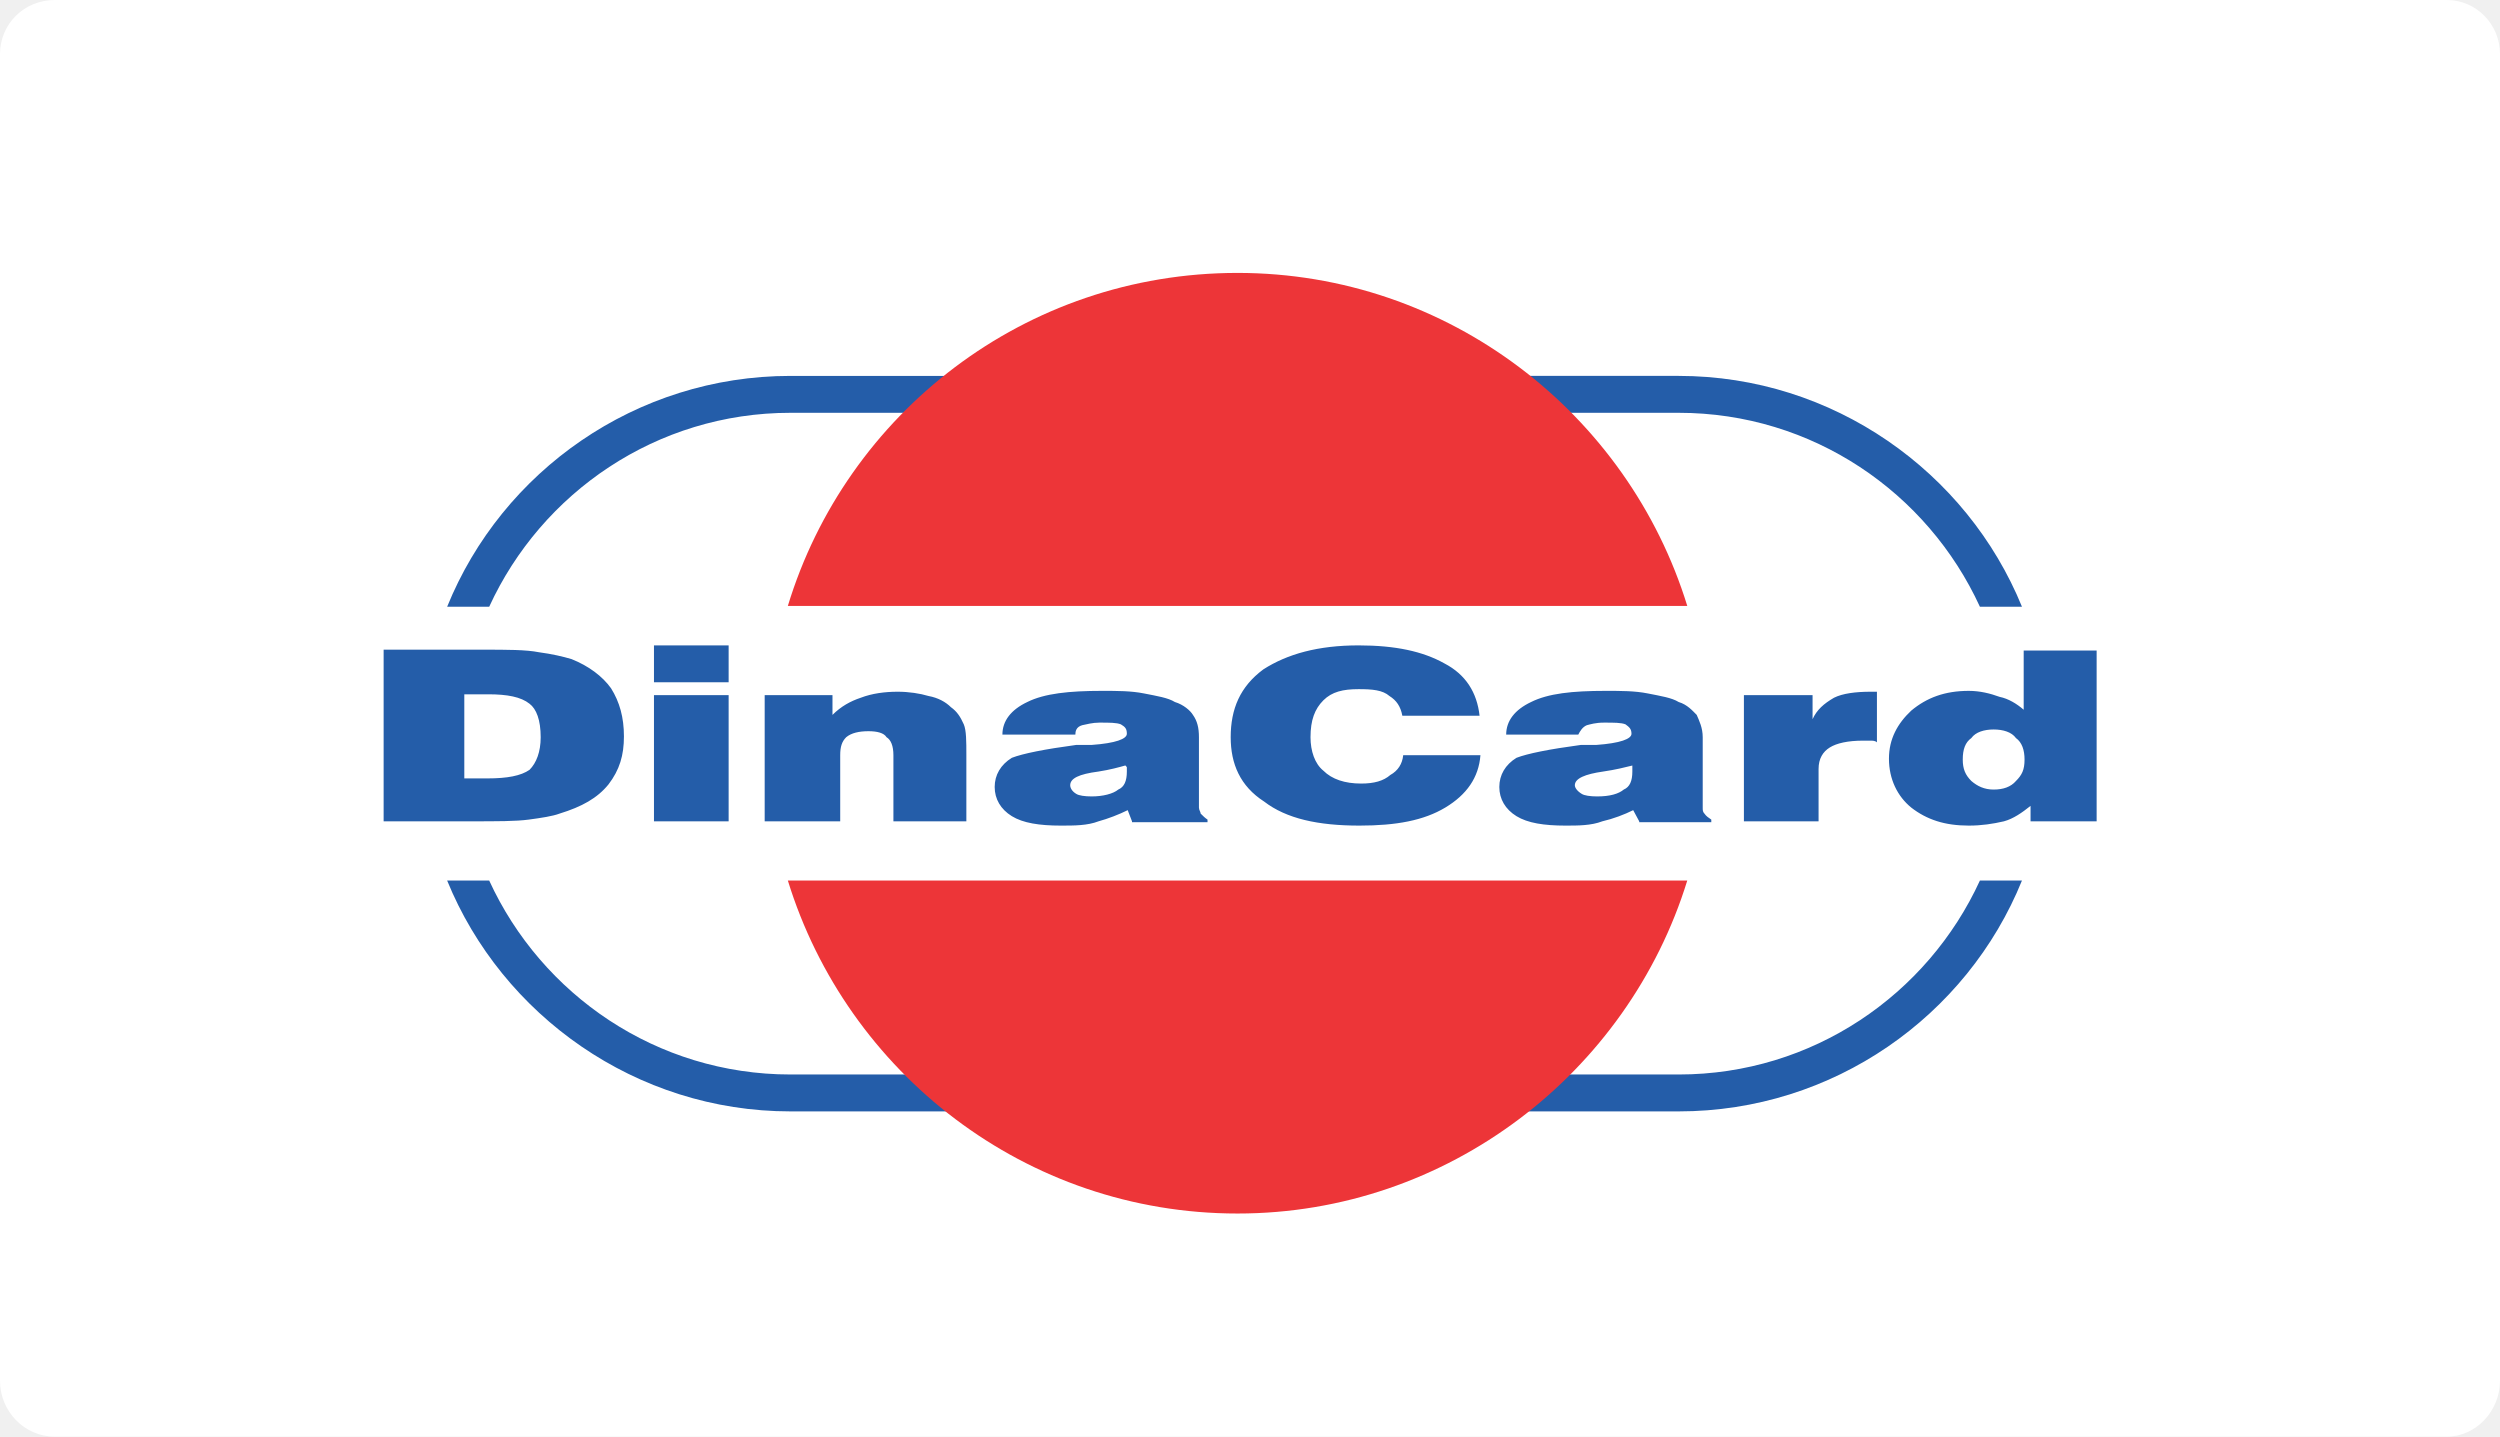
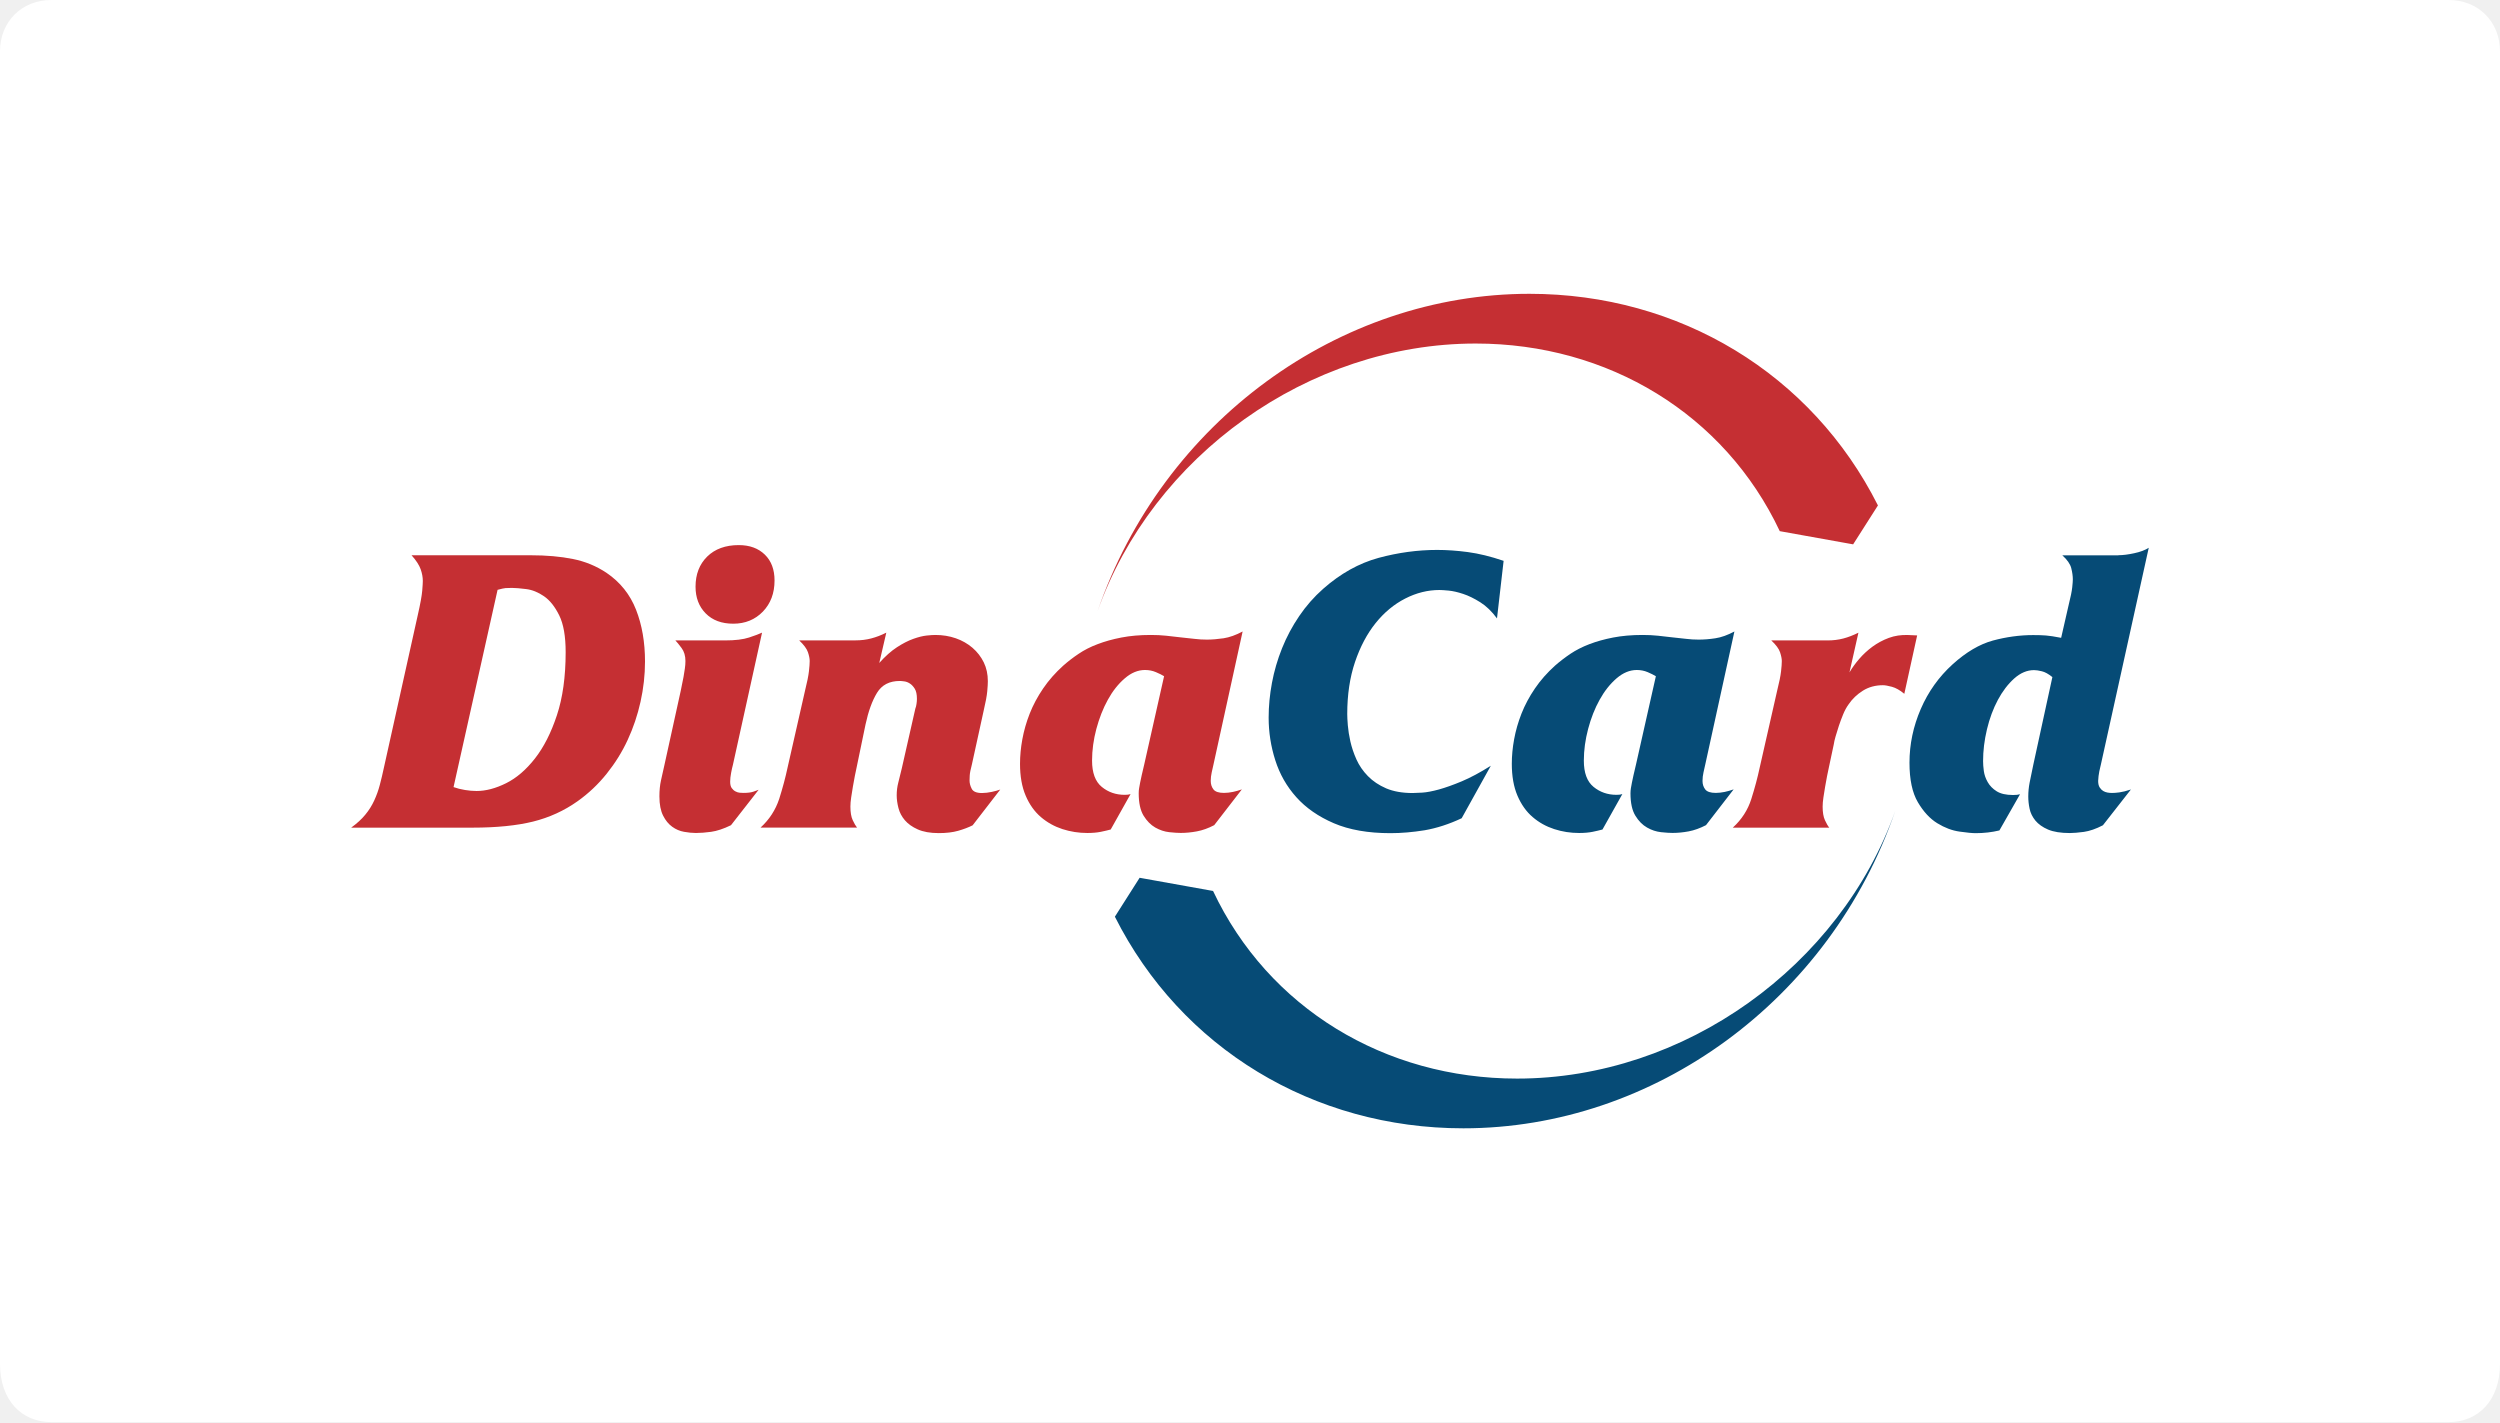
- <svg xmlns="http://www.w3.org/2000/svg" xml:space="preserve" width="77.073mm" height="44.291mm" version="1.1" style="shape-rendering:geometricPrecision; text-rendering:geometricPrecision; image-rendering:optimizeQuality; fill-rule:evenodd; clip-rule:evenodd" viewBox="0 0 7707.3 4429.12">
+ <svg xmlns="http://www.w3.org/2000/svg" xml:space="preserve" width="76.094mm" height="43.286mm" version="1.1" style="shape-rendering:geometricPrecision; text-rendering:geometricPrecision; image-rendering:optimizeQuality; fill-rule:evenodd; clip-rule:evenodd" viewBox="0 0 7609.42 4328.58">
  <defs>
    <style type="text/css">
   
-     .fil1 {fill:#245DA9;fill-rule:nonzero}
-     .fil2 {fill:#ED3538;fill-rule:nonzero}
+     .fil2 {fill:#064B76}
+     .fil1 {fill:#C52F33}
    .fil0 {fill:white;fill-rule:nonzero}
   
  </style>
  </defs>
  <g id="Layer_x0020_1">
-     <g id="_2700668237760">
-       <path id="XMLID_70_" class="fil0" d="M169.34 0l7373.92 0c89.96,0 164.04,74.08 164.04,166.69l0 4090.45c0,92.6 -74.08,171.98 -164.04,171.98l-7373.92 0c-95.25,0 -169.33,-79.38 -169.33,-171.98l-0.01 -4090.45c0,-92.61 74.09,-166.69 169.34,-166.69z" />
-       <g id="_2287414035056">
-         <path id="XMLID_78_" class="fil1" d="M1434.05 2399.77l68.79 0c60.85,0 103.19,-7.94 129.65,-26.46 21.17,-21.17 34.4,-55.56 34.4,-100.54 0,-52.92 -13.23,-87.31 -34.4,-103.19 -26.46,-21.17 -68.79,-29.1 -127,-29.1l-74.09 0 0 259.29 2.65 0zm-251.36 132.29l0 -529.17 304.27 0.01c76.73,0 134.94,0 174.63,7.94 39.69,5.29 74.08,13.23 100.54,21.17 52.92,21.17 95.25,52.92 121.71,89.96 26.46,42.33 39.69,89.96 39.69,148.17 0,58.21 -13.23,103.19 -47.63,148.17 -34.4,42.33 -82.02,68.79 -150.81,89.96 -21.17,7.94 -55.56,13.23 -95.25,18.52 -39.69,5.29 -95.25,5.29 -182.56,5.29l-264.59 -0.02zm833.44 -428.62l0 -113.77 230.19 0 0 113.77 -230.19 0zm0 428.62l0 -388.93 230.19 0 0 388.94 -230.19 -0.01zm341.31 0l0 -388.93 209.02 0 0 60.85c26.46,-26.46 55.56,-42.33 87.31,-52.92 34.4,-13.23 74.08,-18.52 113.77,-18.52 34.4,0 68.79,5.29 95.25,13.23 29.1,5.29 52.92,18.52 68.79,34.4 18.52,13.23 29.1,29.1 39.69,52.92 7.94,18.52 7.94,52.92 7.94,95.25l0 203.73 -224.89 -0.01 0 -203.73c0,-29.1 -7.94,-47.63 -21.17,-55.56 -7.94,-13.23 -29.1,-18.52 -55.56,-18.52 -29.1,0 -52.92,5.29 -68.79,18.52 -13.23,13.23 -18.52,29.1 -18.52,55.56l0 203.73 -232.84 0zm1111.25 -171.98c-18.52,5.29 -47.63,13.23 -82.02,18.52 -60.85,7.94 -87.31,21.17 -87.31,42.33 0,7.94 5.29,18.52 18.52,26.46 7.94,5.29 26.46,7.94 47.63,7.94 34.4,0 66.15,-7.94 82.02,-21.17 18.52,-7.94 26.46,-26.46 26.46,-55.56 0,-5.29 0,-7.94 0,-13.23 -2.65,-2.64 -2.65,-5.29 -5.3,-5.29zm21.17 171.98l-13.23 -34.4c-26.46,13.23 -60.85,26.46 -89.96,34.4 -34.4,13.23 -74.08,13.23 -116.42,13.23 -66.15,0 -116.42,-7.94 -150.81,-29.1 -34.4,-21.17 -52.92,-52.92 -52.92,-89.96 0,-37.04 18.52,-68.79 52.92,-89.96 34.4,-13.23 100.54,-26.46 198.44,-39.69 13.23,0 26.46,0 47.63,0 74.08,-5.29 108.48,-18.52 108.48,-34.4 0,-15.88 -5.29,-21.17 -18.52,-29.1 -13.23,-5.29 -34.4,-5.29 -66.15,-5.29 -21.17,0 -39.69,5.29 -52.92,7.94 -18.52,5.29 -21.17,18.52 -21.17,29.1l-224.89 0c0,-42.33 26.46,-76.73 76.73,-100.54 52.92,-26.46 129.65,-34.4 230.19,-34.4 47.63,0 89.96,0 129.65,7.94 39.69,7.94 74.08,13.23 95.25,26.46 26.46,7.94 47.63,26.46 55.56,39.69 13.23,18.52 18.52,39.69 18.52,68.79l0 216.96c0,7.94 5.29,13.23 5.29,18.52 7.94,7.94 13.23,13.23 21.17,18.52l0 7.94 -232.84 0 0 -2.65zm836.08 -203.73l238.13 0c-5.29,68.79 -42.33,121.71 -108.48,161.4 -66.15,39.69 -150.81,55.56 -264.58,55.56 -127,0 -224.9,-21.17 -293.69,-74.08 -74.08,-47.63 -103.19,-116.42 -103.19,-198.44 0,-87.31 29.1,-156.1 100.54,-209.02 74.08,-47.63 169.33,-74.08 293.69,-74.08 113.77,0 198.44,18.52 264.58,55.56 66.15,34.4 100.54,89.96 108.48,161.4l-238.12 0c-5.29,-29.1 -18.52,-47.63 -39.69,-60.85 -21.17,-18.52 -52.92,-21.17 -95.25,-21.17 -47.63,0 -82.02,7.94 -108.48,34.4 -26.46,26.46 -39.69,60.85 -39.69,113.77 0,42.33 13.23,82.02 39.69,103.19 26.46,26.46 66.15,39.69 116.42,39.69 39.69,0 68.79,-7.94 89.96,-26.46 23.81,-13.24 37.04,-34.41 39.68,-60.87zm706.44 31.75c-21.17,5.29 -52.92,13.23 -89.96,18.52 -55.56,7.94 -87.31,21.17 -87.31,42.33 0,7.94 7.94,18.52 21.17,26.46 7.94,5.29 26.46,7.94 47.63,7.94 39.69,0 66.15,-7.94 82.02,-21.17 18.52,-7.94 26.46,-26.46 26.46,-55.56 0,-5.29 0,-7.94 0,-13.23l-0.01 -5.29zm21.17 171.98l-18.52 -34.4c-26.46,13.23 -60.85,26.46 -95.25,34.4 -34.4,13.23 -74.08,13.23 -113.77,13.23 -66.15,0 -116.42,-7.94 -150.81,-29.1 -34.4,-21.17 -52.92,-52.92 -52.92,-89.96 0,-37.04 18.52,-68.79 52.92,-89.96 34.4,-13.23 100.54,-26.46 198.44,-39.69 7.94,0 29.1,0 47.63,0 74.08,-5.29 108.48,-18.52 108.48,-34.4 0,-15.88 -7.94,-21.17 -18.52,-29.1 -13.23,-5.29 -34.4,-5.29 -66.15,-5.29 -26.46,0 -42.33,5.29 -52.92,7.94 -13.23,5.29 -21.17,18.52 -26.46,29.1l-222.26 0c0,-42.33 26.46,-76.73 76.73,-100.54 52.92,-26.46 127,-34.4 230.19,-34.4 47.63,0 89.96,0 129.65,7.94 39.69,7.94 74.08,13.23 95.25,26.46 26.46,7.94 42.33,26.46 55.56,39.69 7.94,18.52 18.52,39.69 18.52,68.79l0 216.96c0,7.94 0,13.23 5.29,18.52 5.29,7.94 13.23,13.23 21.17,18.52l0 7.94 -222.25 0 0 -2.65zm322.79 0l0 -388.93 211.66 0 0 74.08c13.23,-29.1 34.4,-47.63 66.15,-66.15 26.46,-13.23 66.15,-18.52 113.77,-18.52l18.52 0 0 156.1c-5.29,-5.29 -13.23,-5.29 -21.17,-5.29 -7.94,0 -18.52,0 -21.17,0 -47.63,0 -82.02,7.94 -103.19,21.17 -21.17,13.23 -34.4,34.4 -34.4,66.15l0 161.4 -230.17 -0.01zm1087.43 0l-203.72 0 0 -47.63c-26.46,21.17 -52.92,39.69 -82.02,47.63 -34.4,7.94 -68.79,13.23 -108.48,13.23 -74.08,0 -129.65,-18.52 -177.27,-55.56 -42.33,-34.4 -68.79,-87.31 -68.79,-150.81 0,-60.85 26.46,-108.48 68.79,-148.17 47.63,-39.69 103.19,-60.85 177.27,-60.85 34.4,0 66.15,7.94 95.25,18.52 26.46,5.29 52.92,21.17 74.08,39.69l0 -182.56 224.89 -0.01 0 526.52zm-317.5 -97.89c29.1,0 52.92,-7.94 68.79,-26.46 18.52,-18.52 26.46,-34.4 26.46,-66.15 0,-29.1 -7.94,-52.92 -26.46,-66.15 -13.23,-18.52 -39.69,-26.46 -68.79,-26.46 -29.1,0 -55.56,7.94 -68.79,26.46 -18.52,13.23 -26.46,34.4 -26.46,66.15 0,29.1 7.94,47.63 26.46,66.15 18.52,15.87 39.69,26.46 68.79,26.46z" />
-         <path id="XMLID_75_" class="fil1" d="M2436.82 3426.35l2738.43 0c476.25,0 889,-293.69 1058.33,-711.73l-129.64 0.01c-161.4,351.9 -515.94,597.96 -928.69,597.96l-2738.43 -0.01c-412.75,0 -767.29,-246.06 -928.69,-597.96l-129.65 0.01c169.34,415.39 582.09,711.72 1058.34,711.72zm3796.77 -1555.75c-169.33,-415.4 -582.08,-711.73 -1058.33,-711.73l-2738.44 0.01c-476.25,0 -889,293.69 -1058.33,711.73l129.64 -0.01c161.39,-351.89 515.94,-597.95 928.69,-597.95l2738.43 0c412.75,0 767.29,246.06 928.69,597.96l129.65 -0.01z" />
-         <path id="XMLID_72_" class="fil2" d="M3815.3 841.38c650.88,0 1203.85,433.92 1386.42,1026.58l-2772.84 0c179.92,-592.67 730.25,-1026.58 1386.42,-1026.58zm1386.41 1873.25c-182.56,592.67 -738.19,1026.58 -1386.42,1026.58 -653.52,0 -1203.85,-433.92 -1386.42,-1026.58l2772.84 0z" />
-       </g>
+     <path class="fil0" d="M156.11 0l7297.21 0c89.96,0 156.1,66.15 156.1,156.1l0 3995.21c0,111.13 -66.15,177.27 -156.1,177.27l-7297.21 0c-89.96,0 -156.1,-66.15 -156.1,-177.27l-0.01 -3995.2c0,-89.96 66.15,-156.11 156.11,-156.11z" />
+     <g id="_3012925022752">
+       <path class="fil1" d="M5417.21 1616.71c-167.97,-356.27 -522.83,-571.09 -925.42,-571.09 -510.1,0 -983.94,342.66 -1151.38,815.62 198.73,-578.52 736.23,-966.97 1314.93,-966.97 456.69,0 859.11,243.64 1060.67,644.12l-75.49 118.46 -223.31 -40.14 0 0zm-142.86 902.26c26.87,-24.4 45.61,-53.58 56.22,-86.99 10.61,-33.6 19.1,-65.25 25.46,-95.3l53.22 -234.45c6.37,-25.28 10.25,-44.73 11.85,-58.7 1.59,-13.79 2.3,-24.22 2.3,-31.47 0,-7.07 -1.77,-15.91 -5.31,-26.7 -3.53,-10.61 -12.37,-22.63 -26.7,-36.07l171.68 0c16.62,0 32.36,-1.94 47.39,-5.83 15.03,-3.9 30.41,-9.91 46.15,-17.68l-27.23 120.76c7.96,-13.44 17.68,-27.06 29.53,-40.85 11.84,-13.79 25.28,-26.17 40.31,-37.3 15.03,-10.97 31.65,-19.98 49.68,-26.7 18.21,-6.72 37.84,-9.73 59.23,-8.84l27.23 1.23 -39.07 177.7c-13.44,-11.14 -25.99,-18.21 -37.84,-21.4 -11.85,-3.18 -20.86,-4.77 -27.23,-4.77 -22.8,0 -43.14,5.48 -61,16.62 -17.68,11.14 -32.18,24.93 -43.31,41.37 -6.37,8.67 -11.85,18.74 -16.62,30.24 -4.78,11.49 -9.02,23.16 -13.09,35.01 -3.89,11.84 -7.25,22.63 -10.08,32.53 -2.82,9.9 -4.6,17.5 -5.3,23.16l-15.38 72.32c-1.59,7.07 -3.36,15.56 -5.31,25.46 -1.94,9.9 -3.89,20.51 -5.83,32 -1.95,11.49 -3.71,22.45 -5.3,33.24 -1.59,10.61 -2.3,19.98 -2.3,27.76 0,17.32 2.3,31.11 7.07,41.37 4.77,10.25 9.02,17.68 13.09,22.45l-293.51 0.01 0 -0.18zm-3893.87 -123.24c11.14,3.89 22.63,6.9 35.01,8.84 12.2,1.95 23.87,3.01 35.01,3.01 28.47,0 58.35,-7.96 90,-23.69 31.65,-15.74 60.82,-40.85 87.69,-75.15 26.88,-34.3 49.16,-78.15 66.84,-131.54 17.68,-53.22 26.7,-117.41 26.7,-192.37 0,-48.09 -6.54,-85.4 -19.63,-111.92 -13.08,-26.52 -28.46,-45.8 -46.15,-58 -17.68,-12.2 -35.89,-19.62 -54.45,-21.92 -18.57,-2.3 -32.89,-3.54 -43.14,-3.54 -8.67,0 -15.21,0.18 -19.63,0.53 -4.42,0.35 -12.38,2.12 -24.22,5.3l-134.03 600.45 0 0zm-311.36 123.24c17.33,-12.56 31.65,-25.64 42.61,-39.08 11.14,-13.43 20.16,-27.75 27.23,-43.14 7.07,-15.38 12.91,-31.47 17.15,-47.91 4.42,-16.62 8.48,-33.95 12.38,-52.16l103.08 -464.3c7.95,-34.65 12.37,-59.59 13.61,-74.61 1.24,-15.03 1.77,-24.94 1.77,-29.53 0,-11.14 -2.13,-22.99 -6.54,-35.54 -4.42,-12.55 -13.62,-26.88 -27.76,-42.61l362.46 0c48.09,0 91.05,3.71 128.54,11.32 37.48,7.42 71.61,21.57 102.37,42.08 41.9,28.46 71.78,65.95 90,112.45 18.21,46.5 27.23,99.01 27.23,157.53 0,41.02 -4.6,81.87 -13.62,122.53 -9.01,40.67 -22.1,79.39 -39.07,115.99 -16.98,36.78 -38.37,71.07 -64.01,103.08 -25.64,32 -54.99,59.76 -88.23,83.45 -41.02,29.17 -86.46,49.86 -136.14,62.24 -49.69,12.2 -110.86,18.39 -183.53,18.39l-369.53 0 0 -0.18zm1179.5 -859.82c33.23,0 59.58,9.72 79.38,28.99 19.8,19.27 29.53,45.62 29.53,78.68 0,38.72 -11.85,70.19 -35.54,94.77 -23.69,24.4 -53.75,36.78 -90,36.78 -35.54,0 -63.47,-10.43 -84.16,-31.47 -20.51,-20.87 -30.76,-47.92 -30.76,-81.16 0,-37.84 11.85,-68.42 35.54,-91.76 23.69,-23.16 55.69,-34.83 96.01,-34.83l0 0zm-41.56 290.14c30.77,0 54.99,-3 72.85,-8.84 17.68,-5.84 30.94,-10.79 39.61,-14.85l-88.76 402.59c-1.59,5.48 -3.36,13.44 -5.31,23.7 -1.94,10.25 -3,19.27 -3,27.22 0,8.67 1.59,15.21 4.77,19.63 3.19,4.42 6.9,7.78 11.32,10.08 4.42,2.3 8.66,3.71 13.08,4.06 4.42,0.36 8.14,0.53 11.32,0.53 12.55,0 22.45,-1.23 29.53,-3.53 7.07,-2.3 12.55,-4.42 16.62,-6.01l-84.17 107.85c-22.8,11.14 -42.96,17.68 -60.47,20.16 -17.32,2.3 -32.7,3.53 -46.14,3.53 -11.14,0 -23.17,-1.23 -36.07,-3.53 -13.09,-2.3 -25.11,-7.43 -36.07,-15.38 -11.14,-7.96 -20.33,-19.1 -27.76,-33.78 -7.43,-14.67 -11.32,-34.12 -11.32,-58.7 0,-18.21 1.59,-34.3 4.78,-48.62 3.18,-14.14 6.71,-30.06 10.6,-47.39l49.69 -226.13c0.71,-4.78 1.94,-10.61 3.53,-17.68 1.59,-7.08 3.19,-15.03 4.78,-23.7 1.59,-8.66 3,-17.14 4.06,-25.46 1.24,-8.31 1.77,-15.91 1.77,-23.16 0,-15.74 -3.89,-28.99 -11.85,-39.6 -7.95,-10.61 -14.14,-18.39 -18.91,-23.17l151.52 0 0 0.18zm107.86 569.68l293.68 0c-3.89,-4.77 -8.31,-12.2 -13.09,-22.46 -4.77,-10.25 -7.07,-24.04 -7.07,-41.37 0,-7.96 0.71,-17.15 2.3,-27.76 1.59,-10.61 3.36,-21.75 5.3,-33.24 1.94,-11.49 3.89,-22.1 5.84,-32 1.94,-9.9 3.71,-18.39 5.3,-25.46l27.23 -131.37c8.66,-40.31 20.33,-72.49 35.01,-96.53 14.67,-24.05 37.66,-36.07 69.3,-36.07 3.19,0 7.78,0.35 13.62,1.23 6.01,0.71 11.67,3.01 17.15,6.54 5.48,3.54 10.43,8.85 14.85,15.92 4.42,7.07 6.54,17.32 6.54,30.76 0,4.77 -0.35,9.9 -1.24,15.38 -0.7,5.48 -1.94,10.26 -3.53,14.15l-41.37 182.46c-3.9,16.62 -7.43,30.95 -10.61,43.14 -3.19,12.2 -4.78,25.11 -4.78,38.55 0,11.85 1.77,24.75 5.31,38.54 3.53,13.8 10.08,26.17 19.62,37.31 9.55,11.14 22.46,20.33 39.08,27.76 16.62,7.42 37.83,11.32 64,11.32 22.81,0 42.61,-2.3 59.23,-7.08 16.62,-4.77 31.12,-10.25 43.85,-16.62l84.16 -108.91c-6.36,2.3 -14.85,4.77 -25.46,7.07 -10.61,2.3 -20.69,3.54 -30.23,3.54 -16.62,0 -27.05,-4.42 -31.3,-13.09 -4.42,-8.66 -6.54,-16.97 -6.54,-24.93 0,-2.29 0.18,-7.25 0.53,-14.85 0.35,-7.42 2.48,-18.74 6.54,-33.77l35.54 -162.31c6.37,-26.88 10.08,-47.21 11.32,-61 1.23,-13.79 1.76,-23.87 1.76,-30.23 0,-21.4 -4.06,-40.49 -12.37,-57.47 -8.31,-16.97 -19.8,-31.82 -34.3,-44.37 -14.68,-12.56 -31.65,-22.28 -50.93,-29 -19.27,-6.72 -40.13,-10.08 -62.23,-10.08 -6.37,0 -15.21,0.53 -26.7,1.77 -11.49,1.24 -24.93,4.6 -40.31,10.08 -15.39,5.48 -32,13.96 -49.69,25.46 -17.68,11.49 -35.71,27.4 -53.92,47.91l21.39 -92.29c-15.74,7.96 -31.12,13.79 -46.15,17.68 -15.03,3.89 -30.76,5.84 -47.38,5.84l-171.68 -0.01c14.15,13.44 23.17,25.46 26.7,36.07 3.54,10.61 5.31,19.45 5.31,26.7 0,7.07 -0.71,17.51 -2.3,31.47 -1.59,13.79 -5.48,33.42 -11.85,58.7l-53.22 234.45c-6.36,30.06 -14.85,61.71 -25.46,95.3 -11.14,33.6 -29.88,62.59 -56.75,87.17l0 0zm1065.8 5.83c-8.66,2.3 -18.74,4.78 -30.23,7.08 -11.49,2.3 -25.11,3.53 -40.84,3.53 -25.99,0 -51.28,-3.89 -75.85,-11.84 -24.41,-7.96 -46.33,-20.16 -65.78,-36.78 -19.27,-16.62 -34.83,-38.37 -46.15,-65.07 -11.49,-26.87 -17.15,-59.23 -17.15,-97.07 0,-23.69 2.3,-48.62 7.08,-74.61 4.77,-25.99 12.2,-52.16 22.45,-78.15 10.26,-25.99 23.87,-51.45 40.85,-76.38 16.97,-24.93 37.3,-47.92 61,-69.31 14.14,-12.55 29.88,-24.75 46.85,-36.07 16.97,-11.49 36.25,-21.39 57.99,-29.52 21.75,-8.32 45.8,-15.03 72.32,-20.16 26.52,-5.13 56.22,-7.78 89.46,-7.78 16.62,0 32.18,0.71 46.86,2.3 14.67,1.59 28.64,3.18 42.08,4.77 16.62,1.59 31.12,3.18 43.84,4.77 12.56,1.59 25.29,2.3 37.84,2.3 15.74,0 32.71,-1.41 50.92,-4.06 18.22,-2.83 37.49,-9.73 58,-20.69l-88.76 405.07c-1.59,7.07 -3.36,15.03 -5.3,23.69 -1.95,8.66 -3.01,17.33 -3.01,25.99 0,10.25 2.83,18.92 8.31,25.99 5.48,7.07 16.27,10.61 32,10.61 8.67,0 17.68,-1.06 27.23,-3.01 9.55,-1.94 18.57,-4.59 27.23,-7.77l-84.16 108.91c-18.21,9.55 -35.71,15.74 -52.69,18.92 -16.97,3.18 -33.42,4.77 -49.15,4.77 -8.67,0 -20.34,-0.71 -35.01,-2.3 -14.68,-1.59 -28.82,-6.36 -42.61,-14.14 -13.79,-7.96 -25.64,-19.98 -35.54,-36.07 -9.9,-16.27 -14.85,-38.9 -14.85,-68.07 0,-5.48 0.35,-10.61 1.23,-15.38 0.71,-4.78 1.77,-10.26 3.01,-16.62 1.24,-6.37 2.83,-13.8 4.77,-22.46 1.95,-8.66 4.6,-19.8 7.78,-33.24l60.47 -268.75c-6.37,-3.89 -14.67,-8.13 -24.93,-12.37 -10.25,-4.43 -21.4,-6.55 -33.24,-6.55 -21.39,0 -41.9,8.49 -61.53,25.47 -19.8,16.97 -36.95,38.72 -51.45,65.06 -14.67,26.52 -26.17,56.05 -35.01,88.76 -8.66,32.71 -13.08,64.89 -13.08,96.54 0,37.13 9.9,63.82 29.52,79.91 19.8,16.27 42.97,24.23 69.84,24.23 3.89,0 7.25,-0.18 10.08,-0.53 2.83,-0.36 5.3,-1.06 7.78,-1.77l-60.47 107.85z" />
+       <path class="fil2" d="M3692.26 2711.87c167.97,356.27 522.82,571.09 925.42,571.09 510.09,0 983.94,-342.66 1151.38,-815.62 -198.74,578.52 -736.24,966.97 -1314.93,966.97 -456.7,0 -859.12,-243.64 -1060.68,-644.12l75.32 -118.46 223.49 40.14 0 0zm2755.74 -1021.96c13.44,0 29.35,-1.94 47.92,-6.01 18.56,-3.89 33.42,-9.55 44.38,-16.62l-145.69 659.67c-3.89,15.74 -6.37,27.41 -7.08,35.01 -0.7,7.43 -1.23,12.38 -1.23,14.86 0,8.66 1.59,15.38 4.77,20.15 3.18,4.78 6.72,8.31 10.61,10.61 3.89,2.3 8.31,3.89 13.08,4.78 4.77,0.7 9.02,1.23 13.09,1.23 6.36,0 13.96,-0.53 23.16,-1.76 9.01,-1.24 20.69,-4.07 35.01,-8.85l-85.23 108.92c-21.39,11.14 -40.66,17.68 -57.99,20.16 -17.33,2.29 -31.65,3.53 -42.61,3.53 -27.58,0 -49.68,-3.53 -66.3,-10.61 -16.62,-7.07 -29.35,-16.27 -38.55,-27.23 -9.01,-11.14 -15.03,-23.16 -17.68,-36.07 -2.83,-13.08 -4.06,-25.46 -4.06,-37.3 0,-14.15 1.41,-28.29 4.06,-42.08 2.83,-13.8 6.54,-32.18 11.32,-54.99l57.99 -266.45c-11.84,-9.55 -22.45,-15.38 -32,-17.68 -9.55,-2.3 -17.33,-3.53 -23.69,-3.53 -21.4,0 -41.37,8.48 -60.47,25.46 -18.92,16.97 -35.54,38.72 -49.68,65.06 -14.15,26.52 -25.29,56.23 -33.24,89.47 -7.96,33.24 -11.85,65.59 -11.85,97.07 0,8.66 0.71,18.74 2.3,30.23 1.59,11.49 5.48,22.63 11.84,33.77 6.37,11.14 15.39,20.33 27.23,27.76 11.85,7.43 28.47,11.32 49.69,11.32 4.77,0 8.66,-0.18 11.84,-0.53 3.19,-0.36 6.37,-1.06 9.55,-1.77l-62.77 110.15c-22.98,5.48 -47.03,8.31 -72.31,8.31 -10.25,0 -26.7,-1.59 -49.15,-4.77 -22.46,-3.18 -45.09,-11.67 -67.54,-25.46 -22.46,-13.79 -42.26,-35.19 -59.24,-64.01 -16.97,-28.82 -25.46,-68.95 -25.46,-120.23 0,-56.05 11.49,-110.5 34.3,-163.37 22.81,-52.87 55.35,-98.31 97.07,-136.14 41.02,-37.13 81.87,-61.18 122.53,-72.32 40.67,-10.96 81.51,-16.62 122.53,-16.62 15.74,0 28.82,0.35 39.07,1.24 10.26,0.71 25.64,3.18 46.15,7.07l22.46 -98.3c6.36,-25.29 10.08,-43.85 11.31,-55.7 1.24,-11.84 1.77,-19.8 1.77,-23.69 0,-10.25 -1.59,-21.75 -4.77,-34.3 -3.18,-12.56 -12.2,-25.64 -27.23,-39.08l170.79 -0.01 0 -0.35zm-1570.41 834.89l60.47 -107.85c-2.3,0.71 -4.95,1.42 -7.78,1.77 -2.83,0.35 -6.19,0.53 -10.08,0.53 -26.88,0 -50.21,-8.13 -69.84,-24.22 -19.8,-16.27 -29.53,-42.79 -29.53,-79.92 0,-31.65 4.42,-63.83 13.09,-96.54 8.66,-32.71 20.33,-62.41 35.01,-88.76 14.67,-26.52 31.82,-48.09 51.45,-65.06 19.8,-16.98 40.31,-25.46 61.53,-25.46 11.85,0 22.81,2.12 33.24,6.54 10.25,4.42 18.56,8.48 24.93,12.37l-60.47 268.75c-3.18,13.44 -5.66,24.41 -7.78,33.24 -1.94,8.67 -3.53,16.27 -4.77,22.46 -1.24,6.37 -2.13,11.85 -3.01,16.62 -0.71,4.77 -1.24,9.9 -1.24,15.38 0,29.17 4.96,51.98 14.86,68.07 9.9,16.27 21.74,28.29 35.54,36.07 13.79,7.96 28.11,12.55 42.61,14.14 14.67,1.59 26.16,2.3 35.01,2.3 15.73,0 32.17,-1.59 49.15,-4.77 16.97,-3.18 34.48,-9.55 52.69,-18.92l84.16 -108.91c-8.67,3.18 -17.68,5.66 -27.23,7.78 -9.55,1.94 -18.57,3 -27.23,3 -15.74,0 -26.52,-3.53 -32,-10.61 -5.48,-7.07 -8.31,-15.73 -8.31,-25.99 0,-8.66 1.06,-17.32 3,-25.99 1.95,-8.66 3.72,-16.62 5.31,-23.69l88.76 -405.07c-20.51,10.96 -39.96,18.04 -58,20.69 -18.21,2.83 -35.18,4.06 -50.92,4.06 -12.55,0 -25.28,-0.7 -37.84,-2.29 -12.55,-1.59 -27.23,-3.19 -43.85,-4.78 -13.43,-1.59 -27.4,-3.18 -42.08,-4.77 -14.67,-1.59 -30.23,-2.3 -46.85,-2.3 -33.24,0 -62.94,2.65 -89.46,7.78 -26.53,5.13 -50.57,11.85 -72.32,20.16 -21.75,8.31 -41.02,18.21 -57.99,29.52 -16.98,11.5 -32.54,23.52 -46.86,36.07 -23.69,21.4 -44.02,44.38 -61,69.31 -16.97,24.93 -30.58,50.39 -40.84,76.38 -10.25,25.99 -17.68,52.16 -22.45,78.15 -4.78,25.99 -7.08,50.92 -7.08,74.62 0,37.83 5.66,70.19 17.15,97.07 11.49,26.87 26.88,48.62 46.15,65.06 19.27,16.62 41.2,28.82 65.77,36.78 24.4,7.96 49.69,11.85 75.86,11.85 15.73,0 29.35,-1.24 40.84,-3.54 11.49,-2.3 21.56,-4.78 30.23,-7.08l0 0zm-428.59 -34.3l88.76 -159.83c-32.36,20.51 -61.71,36.24 -88.23,47.38 -26.52,11.14 -49.68,19.28 -69.84,24.93 -20.15,5.48 -36.95,8.67 -50.39,9.55 -13.44,0.71 -23.34,1.24 -29.52,1.24 -31.65,0 -58.35,-4.77 -80.45,-14.14 -22.1,-9.55 -40.67,-21.93 -55.7,-37.31 -15.03,-15.38 -26.69,-32.36 -35.01,-50.92 -8.31,-18.57 -14.32,-36.78 -18.38,-54.46 -3.89,-17.68 -6.54,-34.12 -7.78,-49.15 -1.24,-15.03 -1.77,-26.52 -1.77,-34.3 0,-59.24 7.96,-112.1 23.69,-158.6 15.74,-46.5 36.78,-86.11 62.77,-118.46 25.99,-32.36 56.05,-57.29 90,-74.62 33.94,-17.32 68.6,-25.99 104.14,-25.99 5.48,0 14.85,0.53 27.76,1.77 13.08,1.24 27.75,4.6 44.37,10.08 16.62,5.48 33.95,13.97 52.16,25.46 18.22,11.49 35.19,27.76 50.92,49.15l20.16 -175.22c-39.43,-13.43 -75.85,-22.27 -108.91,-26.69 -33.24,-4.42 -64.36,-6.54 -93.53,-6.54 -59.23,0 -118.64,8.13 -178.23,24.22 -59.58,16.27 -115.81,47.56 -168.67,94.24 -27.59,24.4 -51.98,52.16 -72.85,82.92 -20.86,30.76 -38.37,63.3 -52.16,97.77 -13.79,34.31 -24.04,69.49 -30.76,105.38 -6.72,35.89 -10.08,71.26 -10.08,105.91 0,44.2 6.72,87.52 20.16,129.6 13.43,42.26 34.65,79.74 64,112.45 29.18,32.71 67.37,59.23 114.22,79.39 47.03,20.16 104.5,30.23 172.39,30.23 33.24,0 67.9,-3 104.14,-8.84 36.42,-6.36 73.9,-18.39 112.62,-36.6z" />
    </g>
  </g>
</svg>
